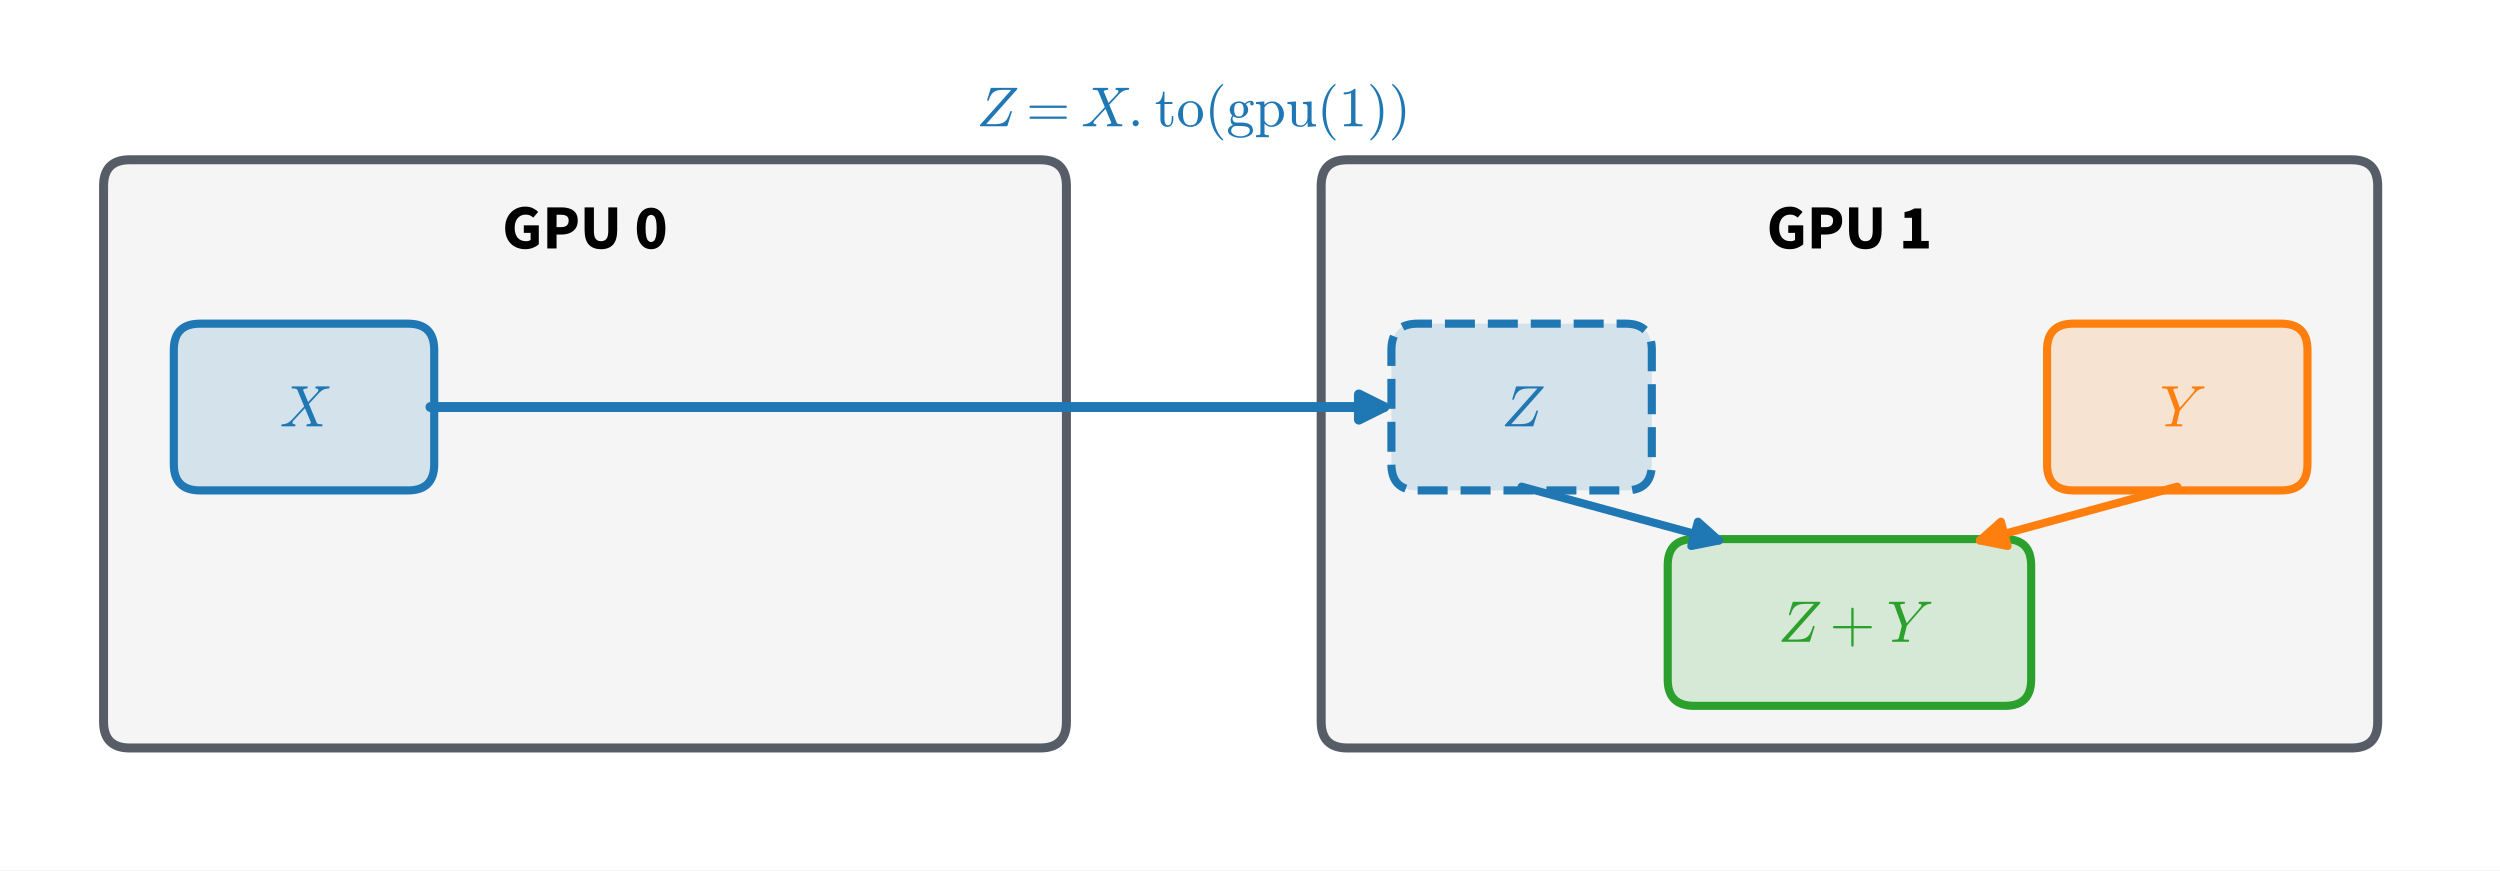
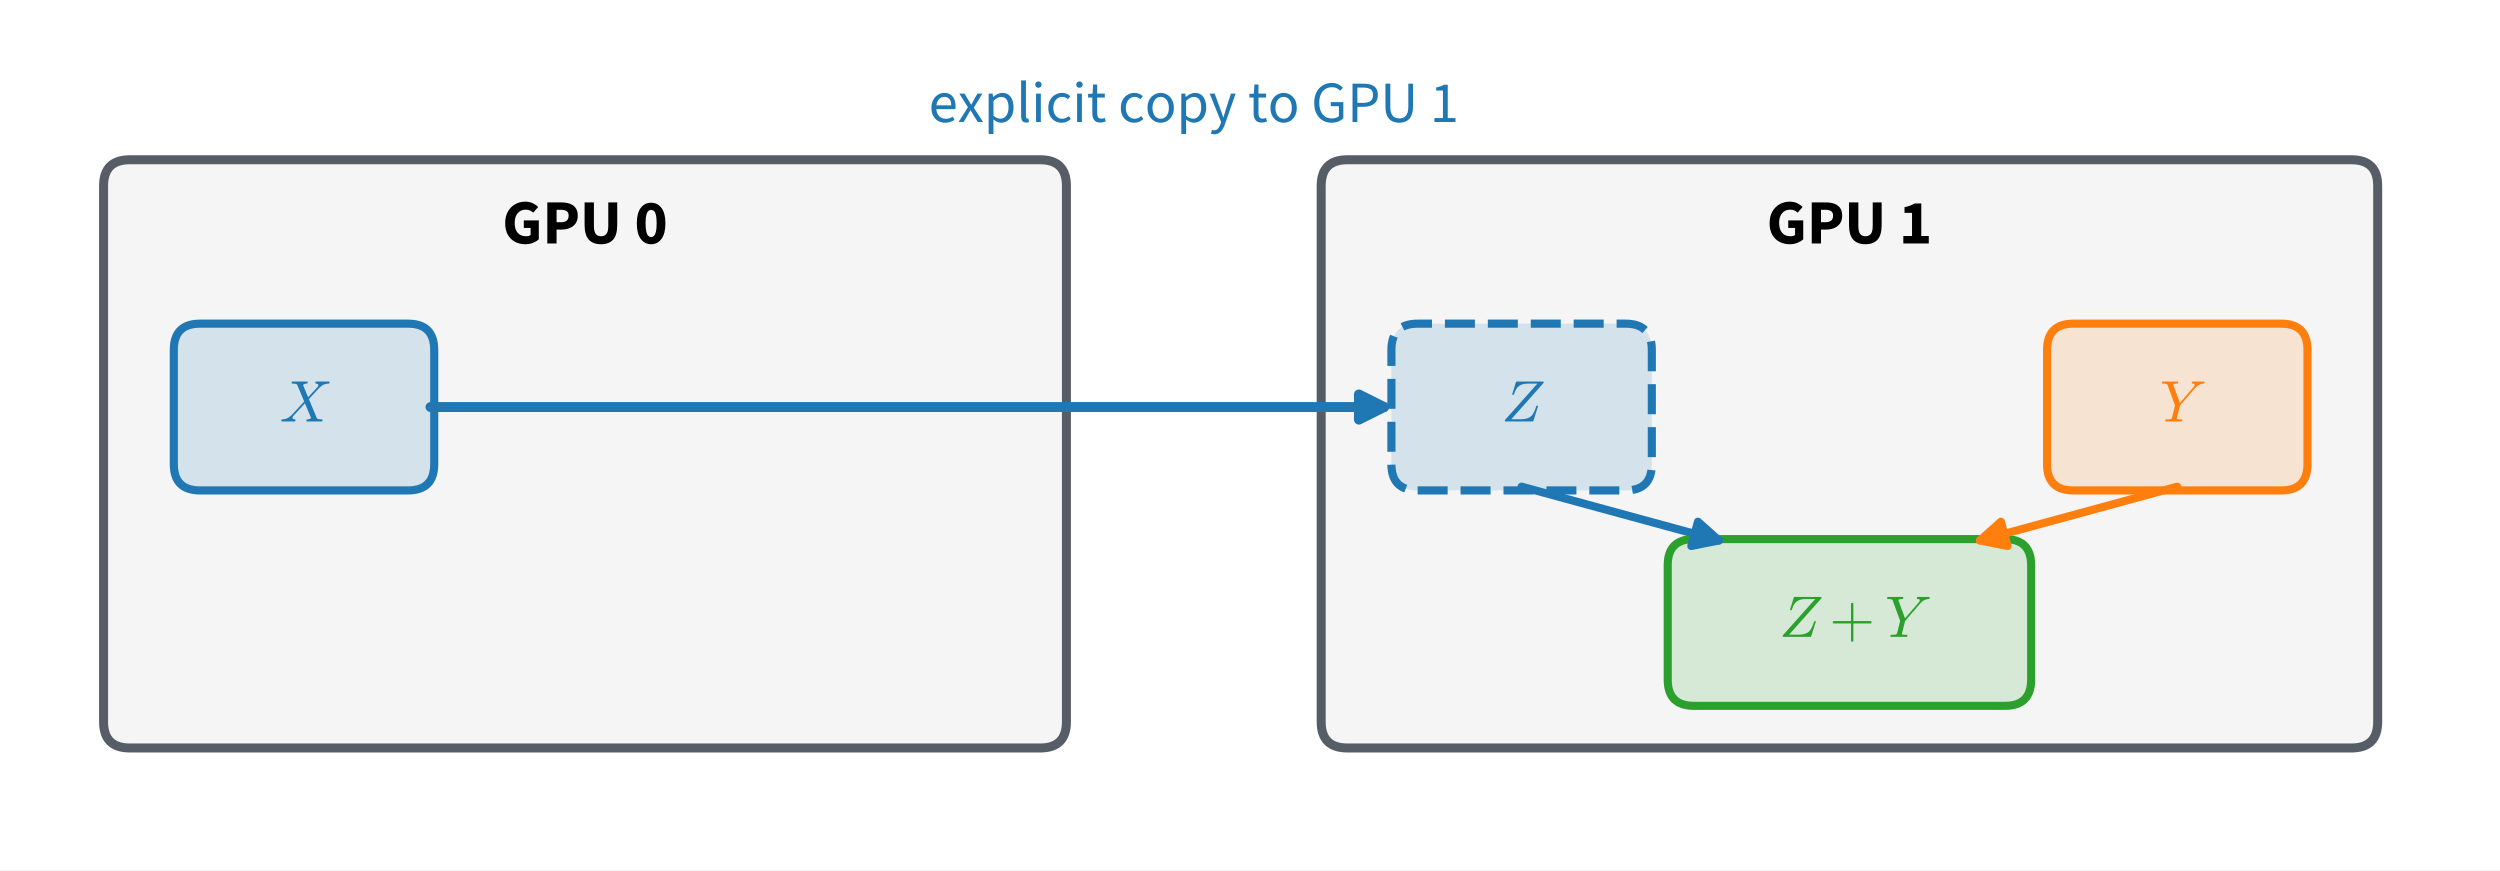
<svg xmlns="http://www.w3.org/2000/svg" xmlns:xlink="http://www.w3.org/1999/xlink" width="555.66pt" height="193.432pt" viewBox="0 0 555.66 193.432" version="1.1">
  <defs>
    <style type="text/css">*{stroke-linejoin: round; stroke-linecap: butt}</style>
  </defs>
  <g id="figure_1">
    <g id="patch_1">
      <path d="M 0 193.432  L 555.66 193.432  L 555.66 -0  L 0 -0  z " style="fill: #ffffff" />
    </g>
    <g id="axes_1">
      <g id="patch_2">
        <path d="M 28.85 166.247  L 231.198 166.247  Q 237.027 166.247 237.027 160.418  L 237.027 41.341  Q 237.027 35.512 231.198 35.512  L 28.85 35.512  Q 23.021 35.512 23.021 41.341  L 23.021 160.418  Q 23.021 166.247 28.85 166.247  z " clip-path="url(#p33f065a1ad)" style="fill: #565d66; opacity: 0.06; stroke: #565d66; stroke-width: 2; stroke-linejoin: miter" />
      </g>
      <g id="patch_3">
        <path d="M 28.85 166.247  L 231.198 166.247  Q 237.027 166.247 237.027 160.418  L 237.027 41.341  Q 237.027 35.512 231.198 35.512  L 28.85 35.512  Q 23.021 35.512 23.021 41.341  L 23.021 160.418  Q 23.021 166.247 28.85 166.247  L 28.85 166.247  z " clip-path="url(#p33f065a1ad)" style="fill: none; stroke: #565d66; stroke-width: 2; stroke-linejoin: miter" />
      </g>
      <g id="patch_4">
        <path d="M 299.48 166.247  L 522.646 166.247  Q 528.475 166.247 528.475 160.418  L 528.475 41.341  Q 528.475 35.512 522.646 35.512  L 299.48 35.512  Q 293.651 35.512 293.651 41.341  L 293.651 160.418  Q 293.651 166.247 299.48 166.247  z " clip-path="url(#p33f065a1ad)" style="fill: #565d66; opacity: 0.06; stroke: #565d66; stroke-width: 2; stroke-linejoin: miter" />
      </g>
      <g id="patch_5">
        <path d="M 299.48 166.247  L 522.646 166.247  Q 528.475 166.247 528.475 160.418  L 528.475 41.341  Q 528.475 35.512 522.646 35.512  L 299.48 35.512  Q 293.651 35.512 293.651 41.341  L 293.651 160.418  Q 293.651 166.247 299.48 166.247  L 299.48 166.247  z " clip-path="url(#p33f065a1ad)" style="fill: none; stroke: #565d66; stroke-width: 2; stroke-linejoin: miter" />
      </g>
      <g id="patch_6">
        <path d="M 44.464 108.999  L 90.679 108.999  Q 96.508 108.999 96.508 103.17  L 96.508 77.772  Q 96.508 71.943 90.679 71.943  L 44.464 71.943  Q 38.635 71.943 38.635 77.772  L 38.635 103.17  Q 38.635 108.999 44.464 108.999  z " clip-path="url(#p33f065a1ad)" style="fill: #1f77b4; opacity: 0.16; stroke: #1f77b4; stroke-width: 1.8; stroke-linejoin: miter" />
      </g>
      <g id="patch_7">
        <path d="M 44.464 108.999  L 90.679 108.999  Q 96.508 108.999 96.508 103.17  L 96.508 77.772  Q 96.508 71.943 90.679 71.943  L 44.464 71.943  Q 38.635 71.943 38.635 77.772  L 38.635 103.17  Q 38.635 108.999 44.464 108.999  L 44.464 108.999  z " clip-path="url(#p33f065a1ad)" style="fill: none; stroke: #1f77b4; stroke-width: 1.8; stroke-linejoin: miter" />
      </g>
      <g id="patch_8">
        <path d="M 315.094 108.999  L 361.309 108.999  Q 367.138 108.999 367.138 103.17  L 367.138 77.772  Q 367.138 71.943 361.309 71.943  L 315.094 71.943  Q 309.265 71.943 309.265 77.772  L 309.265 103.17  Q 309.265 108.999 315.094 108.999  z " clip-path="url(#p33f065a1ad)" style="fill: #1f77b4; opacity: 0.16; stroke-dasharray: 6.66,2.88; stroke-dashoffset: 0; stroke: #1f77b4; stroke-width: 1.8; stroke-linejoin: miter" />
      </g>
      <g id="patch_9">
        <path d="M 315.094 108.999  L 361.309 108.999  Q 367.138 108.999 367.138 103.17  L 367.138 77.772  Q 367.138 71.943 361.309 71.943  L 315.094 71.943  Q 309.265 71.943 309.265 77.772  L 309.265 103.17  Q 309.265 108.999 315.094 108.999  L 315.094 108.999  z " clip-path="url(#p33f065a1ad)" style="fill: none; stroke-dasharray: 6.66,2.88; stroke-dashoffset: 0; stroke: #1f77b4; stroke-width: 1.8; stroke-linejoin: miter" />
      </g>
      <g id="patch_10">
        <path d="M 460.818 108.999  L 507.033 108.999  Q 512.862 108.999 512.862 103.17  L 512.862 77.772  Q 512.862 71.943 507.033 71.943  L 460.818 71.943  Q 454.989 71.943 454.989 77.772  L 454.989 103.17  Q 454.989 108.999 460.818 108.999  z " clip-path="url(#p33f065a1ad)" style="fill: #ff7f0e; opacity: 0.16; stroke: #ff7f0e; stroke-width: 1.8; stroke-linejoin: miter" />
      </g>
      <g id="patch_11">
        <path d="M 460.818 108.999  L 507.033 108.999  Q 512.862 108.999 512.862 103.17  L 512.862 77.772  Q 512.862 71.943 507.033 71.943  L 460.818 71.943  Q 454.989 71.943 454.989 77.772  L 454.989 103.17  Q 454.989 108.999 460.818 108.999  L 460.818 108.999  z " clip-path="url(#p33f065a1ad)" style="fill: none; stroke: #ff7f0e; stroke-width: 1.8; stroke-linejoin: miter" />
      </g>
      <g id="patch_12">
        <path d="M 376.506 156.879  L 445.621 156.879  Q 451.45 156.879 451.45 151.05  L 451.45 125.653  Q 451.45 119.824 445.621 119.824  L 376.506 119.824  Q 370.677 119.824 370.677 125.653  L 370.677 151.05  Q 370.677 156.879 376.506 156.879  z " clip-path="url(#p33f065a1ad)" style="fill: #2ca02c; opacity: 0.16; stroke: #2ca02c; stroke-width: 1.8; stroke-linejoin: miter" />
      </g>
      <g id="patch_13">
        <path d="M 376.506 156.879  L 445.621 156.879  Q 451.45 156.879 451.45 151.05  L 451.45 125.653  Q 451.45 119.824 445.621 119.824  L 376.506 119.824  Q 370.677 119.824 370.677 125.653  L 370.677 151.05  Q 370.677 156.879 376.506 156.879  L 376.506 156.879  z " clip-path="url(#p33f065a1ad)" style="fill: none; stroke: #2ca02c; stroke-width: 1.8; stroke-linejoin: miter" />
      </g>
      <g id="text_1">
-         <g transform="translate(111.6363 55.2188) scale(0.14 -0.14)">
+         <g transform="translate(111.6363 54.11892) scale(0.14 -0.14)">
          <defs>
-             <path id="SourceSans3-Bold-8" d="M 2336 -77  Q 1766 -77 1302 166  Q 838 410 566 886  Q 294 1363 294 2061  Q 294 2752 572 3241  Q 851 3731 1312 3990  Q 1773 4250 2330 4250  Q 2784 4250 3110 4090  Q 3437 3930 3642 3706  L 3149 3136  Q 2989 3277 2809 3357  Q 2630 3437 2362 3437  Q 1875 3437 1568 3078  Q 1261 2720 1261 2093  Q 1261 1453 1555 1094  Q 1850 736 2432 736  Q 2560 736 2681 768  Q 2803 800 2880 864  L 2880 1581  L 2189 1581  L 2189 2349  L 3712 2349  L 3712 429  Q 3494 218 3132 70  Q 2771 -77 2336 -77  z " transform="scale(0.015625)" />
-             <path id="SourceSans3-Bold-11" d="M 493 0  L 493 4173  L 1926 4173  Q 2387 4173 2761 4048  Q 3136 3923 3360 3628  Q 3584 3334 3584 2829  Q 3584 2342 3360 2028  Q 3136 1715 2765 1564  Q 2394 1414 1952 1414  L 1434 1414  L 1434 0  L 493 0  z M 1434 2163  L 1894 2163  Q 2662 2163 2662 2829  Q 2662 3155 2457 3289  Q 2253 3424 1869 3424  L 1434 3424  L 1434 2163  z " transform="scale(0.015625)" />
-             <path id="SourceSans3-Bold-16" d="M 2138 -77  Q 1325 -77 896 390  Q 467 858 467 1882  L 467 4173  L 1414 4173  L 1414 1786  Q 1414 1203 1600 969  Q 1786 736 2138 736  Q 2490 736 2682 969  Q 2874 1203 2874 1786  L 2874 4173  L 3782 4173  L 3782 1882  Q 3782 858 3363 390  Q 2944 -77 2138 -77  z " transform="scale(0.015625)" />
-             <path id="SourceSans3-Bold-1" transform="scale(0.015625)" />
-             <path id="SourceSans3-Bold-535" d="M 1690 -77  Q 1037 -77 637 467  Q 237 1011 237 2048  Q 237 3085 637 3613  Q 1037 4141 1690 4141  Q 2342 4141 2742 3613  Q 3142 3085 3142 2048  Q 3142 1011 2742 467  Q 2342 -77 1690 -77  z M 1690 653  Q 1850 653 1978 771  Q 2106 890 2179 1190  Q 2253 1491 2253 2048  Q 2253 2605 2179 2899  Q 2106 3194 1978 3302  Q 1850 3411 1690 3411  Q 1536 3411 1408 3302  Q 1280 3194 1203 2899  Q 1126 2605 1126 2048  Q 1126 1491 1203 1190  Q 1280 890 1408 771  Q 1536 653 1690 653  z " transform="scale(0.015625)" />
+             <path id="SourceSans3-Bold-47" d="M 2336 -77  Q 1766 -77 1302 166  Q 838 410 566 886  Q 294 1363 294 2061  Q 294 2752 572 3241  Q 851 3731 1312 3990  Q 1773 4250 2330 4250  Q 2784 4250 3110 4090  Q 3437 3930 3642 3706  L 3149 3136  Q 2989 3277 2809 3357  Q 2630 3437 2362 3437  Q 1875 3437 1568 3078  Q 1261 2720 1261 2093  Q 1261 1453 1555 1094  Q 1850 736 2432 736  Q 2560 736 2681 768  Q 2803 800 2880 864  L 2880 1581  L 2189 1581  L 2189 2349  L 3712 2349  L 3712 429  Q 3494 218 3132 70  Q 2771 -77 2336 -77  z " transform="scale(0.015625)" />
+             <path id="SourceSans3-Bold-50" d="M 493 0  L 493 4173  L 1926 4173  Q 2387 4173 2761 4048  Q 3136 3923 3360 3628  Q 3584 3334 3584 2829  Q 3584 2342 3360 2028  Q 3136 1715 2765 1564  Q 2394 1414 1952 1414  L 1434 1414  L 1434 0  L 493 0  z M 1434 2163  L 1894 2163  Q 2662 2163 2662 2829  Q 2662 3155 2457 3289  Q 2253 3424 1869 3424  L 1434 3424  L 1434 2163  z " transform="scale(0.015625)" />
+             <path id="SourceSans3-Bold-55" d="M 2138 -77  Q 1325 -77 896 390  Q 467 858 467 1882  L 467 4173  L 1414 4173  L 1414 1786  Q 1414 1203 1600 969  Q 1786 736 2138 736  Q 2490 736 2682 969  Q 2874 1203 2874 1786  L 2874 4173  L 3782 4173  L 3782 1882  Q 3782 858 3363 390  Q 2944 -77 2138 -77  z " transform="scale(0.015625)" />
+             <path id="SourceSans3-Bold-20" transform="scale(0.015625)" />
+             <path id="SourceSans3-Bold-30" d="M 1690 -77  Q 1037 -77 637 467  Q 237 1011 237 2048  Q 237 3085 637 3613  Q 1037 4141 1690 4141  Q 2342 4141 2742 3613  Q 3142 3085 3142 2048  Q 3142 1011 2742 467  Q 2342 -77 1690 -77  z M 1690 653  Q 1850 653 1978 771  Q 2106 890 2179 1190  Q 2253 1491 2253 2048  Q 2253 2605 2179 2899  Q 2106 3194 1978 3302  Q 1850 3411 1690 3411  Q 1536 3411 1408 3302  Q 1280 3194 1203 2899  Q 1126 2605 1126 2048  Q 1126 1491 1203 1190  Q 1280 890 1408 771  Q 1536 653 1690 653  z " transform="scale(0.015625)" />
          </defs>
-           <use xlink:href="#SourceSans3-Bold-8" />
-           <use xlink:href="#SourceSans3-Bold-11" transform="translate(63.79688 0)" />
-           <use xlink:href="#SourceSans3-Bold-16" transform="translate(123.3906 0)" />
-           <use xlink:href="#SourceSans3-Bold-1" transform="translate(189.8906 0)" />
-           <use xlink:href="#SourceSans3-Bold-535" transform="translate(209.8906 0)" />
+           <use xlink:href="#SourceSans3-Bold-47" />
+           <use xlink:href="#SourceSans3-Bold-50" transform="translate(63.79999 0)" />
+           <use xlink:href="#SourceSans3-Bold-55" transform="translate(123.4 0)" />
+           <use xlink:href="#SourceSans3-Bold-20" transform="translate(189.9 0)" />
+           <use xlink:href="#SourceSans3-Bold-30" transform="translate(209.8999 0)" />
        </g>
      </g>
      <g id="text_2">
-         <g transform="translate(392.6751 55.2188) scale(0.14 -0.14)">
+         <g transform="translate(392.6751 54.11892) scale(0.14 -0.14)">
          <defs>
-             <path id="SourceSans3-Bold-536" d="M 448 0  L 448 762  L 1331 762  L 1331 3110  L 570 3110  L 570 3693  Q 902 3757 1132 3846  Q 1363 3936 1581 4064  L 2272 4064  L 2272 762  L 3034 762  L 3034 0  L 448 0  z " transform="scale(0.015625)" />
+             <path id="SourceSans3-Bold-31" d="M 448 0  L 448 762  L 1331 762  L 1331 3110  L 570 3110  L 570 3693  Q 902 3757 1132 3846  Q 1363 3936 1581 4064  L 2272 4064  L 2272 762  L 3034 762  L 3034 0  L 448 0  z " transform="scale(0.015625)" />
          </defs>
-           <use xlink:href="#SourceSans3-Bold-8" />
-           <use xlink:href="#SourceSans3-Bold-11" transform="translate(63.79688 0)" />
-           <use xlink:href="#SourceSans3-Bold-16" transform="translate(123.3906 0)" />
-           <use xlink:href="#SourceSans3-Bold-1" transform="translate(189.8906 0)" />
-           <use xlink:href="#SourceSans3-Bold-536" transform="translate(209.8906 0)" />
+           <use xlink:href="#SourceSans3-Bold-47" />
+           <use xlink:href="#SourceSans3-Bold-50" transform="translate(63.79999 0)" />
+           <use xlink:href="#SourceSans3-Bold-55" transform="translate(123.4 0)" />
+           <use xlink:href="#SourceSans3-Bold-20" transform="translate(189.9 0)" />
+           <use xlink:href="#SourceSans3-Bold-31" transform="translate(209.8999 0)" />
        </g>
      </g>
      <g id="text_3">
-         <g style="fill: #1f77b4" transform="translate(62.17631 94.85177) scale(0.13 -0.13)">
+         <g style="fill: #1f77b4" transform="translate(62.17631 93.76647) scale(0.13 -0.13)">
          <defs>
-             <path id="Cmmi10-85" d="M 231 0  Q 166 0 166 84  Q 169 100 180 140  Q 191 181 208 203  Q 225 225 256 225  Q 838 225 1253 659  Q 1259 666 1267 669  Q 1275 672 1275 672  L 2675 2181  L 1913 4019  Q 1847 4103 1700 4125  Q 1553 4147 1356 4147  Q 1294 4147 1294 4231  Q 1316 4313 1328 4342  Q 1341 4372 1403 4372  L 3003 4372  Q 3066 4372 3066 4288  Q 3063 4272 3052 4231  Q 3041 4191 3023 4169  Q 3006 4147 2975 4147  Q 2856 4147 2729 4108  Q 2603 4069 2553 3981  L 3103 2656  L 4153 3781  Q 4163 3803 4197 3858  Q 4231 3913 4231 3963  Q 4231 4056 4150 4101  Q 4069 4147 3956 4147  Q 3891 4147 3891 4231  Q 3913 4313 3925 4342  Q 3938 4372 4000 4372  L 5388 4372  Q 5422 4372 5437 4347  Q 5453 4322 5453 4288  Q 5450 4272 5440 4234  Q 5431 4197 5415 4172  Q 5400 4147 5369 4147  Q 5072 4147 4823 4039  Q 4575 3931 4366 3713  Q 4363 3709 4358 3707  Q 4353 3706 4347 3700  L 3188 2450  L 4063 353  Q 4166 225 4622 225  Q 4684 225 4684 141  Q 4663 56 4648 28  Q 4634 0 4575 0  L 2975 0  Q 2913 0 2913 84  Q 2916 100 2925 139  Q 2934 178 2951 201  Q 2969 225 2994 225  Q 3119 225 3247 264  Q 3375 303 3425 391  L 2759 1984  L 1466 588  Q 1456 566 1422 512  Q 1388 459 1388 409  Q 1388 316 1475 270  Q 1563 225 1663 225  Q 1728 225 1728 141  Q 1706 50 1693 25  Q 1681 0 1619 0  L 231 0  z " transform="scale(0.015625)" />
+             <path id="Cmmi10-58" d="M 231 0  Q 166 0 166 84  Q 169 100 180 140  Q 191 181 208 203  Q 225 225 256 225  Q 838 225 1253 659  Q 1259 666 1267 669  Q 1275 672 1275 672  L 2675 2181  L 1913 4019  Q 1847 4103 1700 4125  Q 1553 4147 1356 4147  Q 1294 4147 1294 4231  Q 1316 4313 1328 4342  Q 1341 4372 1403 4372  L 3003 4372  Q 3066 4372 3066 4288  Q 3063 4272 3052 4231  Q 3041 4191 3023 4169  Q 3006 4147 2975 4147  Q 2856 4147 2729 4108  Q 2603 4069 2553 3981  L 3103 2656  L 4153 3781  Q 4163 3803 4197 3858  Q 4231 3913 4231 3963  Q 4231 4056 4150 4101  Q 4069 4147 3956 4147  Q 3891 4147 3891 4231  Q 3913 4313 3925 4342  Q 3938 4372 4000 4372  L 5388 4372  Q 5422 4372 5437 4347  Q 5453 4322 5453 4288  Q 5450 4272 5440 4234  Q 5431 4197 5415 4172  Q 5400 4147 5369 4147  Q 5072 4147 4823 4039  Q 4575 3931 4366 3713  Q 4363 3709 4358 3707  Q 4353 3706 4347 3700  L 3188 2450  L 4063 353  Q 4166 225 4622 225  Q 4684 225 4684 141  Q 4663 56 4648 28  Q 4634 0 4575 0  L 2975 0  Q 2913 0 2913 84  Q 2916 100 2925 139  Q 2934 178 2951 201  Q 2969 225 2994 225  Q 3119 225 3247 264  Q 3375 303 3425 391  L 2759 1984  L 1466 588  Q 1456 566 1422 512  Q 1388 459 1388 409  Q 1388 316 1475 270  Q 1563 225 1663 225  Q 1728 225 1728 141  Q 1706 50 1693 25  Q 1681 0 1619 0  L 231 0  z " transform="scale(0.015625)" />
          </defs>
-           <use xlink:href="#Cmmi10-85" transform="translate(0 0.6875)" />
+           <use xlink:href="#Cmmi10-58" transform="translate(0 0.6875)" />
        </g>
      </g>
      <g id="text_4">
-         <g style="fill: #1f77b4" transform="translate(333.7163 94.85177) scale(0.13 -0.13)">
+         <g style="fill: #1f77b4" transform="translate(333.7163 93.76647) scale(0.13 -0.13)">
          <defs>
-             <path id="Cmmi10-2e" d="M 372 50  Q 372 144 416 197  L 3938 4147  L 2994 4147  Q 2525 4147 2217 4036  Q 1909 3925 1707 3667  Q 1506 3409 1369 2963  Q 1356 2906 1306 2906  L 1247 2906  Q 1184 2906 1184 2988  L 1588 4313  Q 1600 4372 1650 4372  L 4569 4372  Q 4622 4372 4622 4319  Q 4622 4225 4581 4184  L 1075 244  L 2047 244  Q 2613 244 2936 383  Q 3259 522 3448 822  Q 3638 1122 3816 1678  Q 3822 1700 3839 1717  Q 3856 1734 3878 1734  L 3938 1734  Q 4000 1734 4000 1650  L 3494 56  Q 3466 0 3431 0  L 428 0  Q 372 0 372 50  z " transform="scale(0.015625)" />
+             <path id="Cmmi10-5a" d="M 372 50  Q 372 144 416 197  L 3938 4147  L 2994 4147  Q 2525 4147 2217 4036  Q 1909 3925 1707 3667  Q 1506 3409 1369 2963  Q 1356 2906 1306 2906  L 1247 2906  Q 1184 2906 1184 2988  L 1588 4313  Q 1600 4372 1650 4372  L 4569 4372  Q 4622 4372 4622 4319  Q 4622 4225 4581 4184  L 1075 244  L 2047 244  Q 2613 244 2936 383  Q 3259 522 3448 822  Q 3638 1122 3816 1678  Q 3822 1700 3839 1717  Q 3856 1734 3878 1734  L 3938 1734  Q 4000 1734 4000 1650  L 3494 56  Q 3466 0 3431 0  L 428 0  Q 372 0 372 50  z " transform="scale(0.015625)" />
          </defs>
-           <use xlink:href="#Cmmi10-2e" transform="translate(0 0.6875)" />
+           <use xlink:href="#Cmmi10-5a" transform="translate(0 0.6875)" />
        </g>
      </g>
      <g id="text_5">
-         <g style="fill: #ff7f0e" transform="translate(480.0902 94.85177) scale(0.13 -0.13)">
+         <g style="fill: #ff7f0e" transform="translate(480.0902 93.76647) scale(0.13 -0.13)">
          <defs>
-             <path id="Cmmi10-56" d="M 569 84  Q 572 100 581 137  Q 591 175 606 200  Q 622 225 653 225  Q 1044 225 1197 269  Q 1228 278 1254 312  Q 1281 347 1297 384  Q 1313 422 1325 459  L 1644 1747  L 819 4019  Q 763 4103 616 4125  Q 469 4147 275 4147  Q 213 4147 213 4231  Q 231 4309 247 4340  Q 263 4372 319 4372  L 1931 4372  Q 1991 4372 1991 4288  Q 1966 4147 1906 4147  Q 1453 4147 1453 4006  L 2175 2034  L 3688 3781  Q 3700 3813 3731 3858  Q 3763 3903 3778 3934  Q 3794 3966 3794 4006  Q 3794 4147 3531 4147  Q 3469 4147 3469 4231  Q 3481 4281 3489 4309  Q 3497 4338 3517 4355  Q 3538 4372 3578 4372  L 4819 4372  Q 4847 4372 4865 4344  Q 4884 4316 4884 4288  Q 4872 4241 4865 4220  Q 4859 4200 4843 4173  Q 4828 4147 4794 4147  Q 4538 4147 4309 4036  Q 4081 3925 3909 3725  Q 3903 3719 3895 3714  Q 3888 3709 3878 3700  L 2188 1747  L 1856 422  Q 1856 406 1850 375  Q 1844 344 1844 325  Q 1844 300 1851 283  Q 1859 266 1873 261  Q 1888 256 1919 250  Q 2041 225 2381 225  Q 2444 225 2444 141  Q 2422 50 2409 25  Q 2397 0 2338 0  L 634 0  Q 569 0 569 84  z " transform="scale(0.015625)" />
+             <path id="Cmmi10-59" d="M 569 84  Q 572 100 581 137  Q 591 175 606 200  Q 622 225 653 225  Q 1044 225 1197 269  Q 1228 278 1254 312  Q 1281 347 1297 384  Q 1313 422 1325 459  L 1644 1747  L 819 4019  Q 763 4103 616 4125  Q 469 4147 275 4147  Q 213 4147 213 4231  Q 231 4309 247 4340  Q 263 4372 319 4372  L 1931 4372  Q 1991 4372 1991 4288  Q 1966 4147 1906 4147  Q 1453 4147 1453 4006  L 2175 2034  L 3688 3781  Q 3700 3813 3731 3858  Q 3763 3903 3778 3934  Q 3794 3966 3794 4006  Q 3794 4147 3531 4147  Q 3469 4147 3469 4231  Q 3481 4281 3489 4309  Q 3497 4338 3517 4355  Q 3538 4372 3578 4372  L 4819 4372  Q 4847 4372 4865 4344  Q 4884 4316 4884 4288  Q 4872 4241 4865 4220  Q 4859 4200 4843 4173  Q 4828 4147 4794 4147  Q 4538 4147 4309 4036  Q 4081 3925 3909 3725  Q 3903 3719 3895 3714  Q 3888 3709 3878 3700  L 2188 1747  L 1856 422  Q 1856 406 1850 375  Q 1844 344 1844 325  Q 1844 300 1851 283  Q 1859 266 1873 261  Q 1888 256 1919 250  Q 2041 225 2381 225  Q 2444 225 2444 141  Q 2422 50 2409 25  Q 2397 0 2338 0  L 634 0  Q 569 0 569 84  z " transform="scale(0.015625)" />
          </defs>
-           <use xlink:href="#Cmmi10-56" transform="translate(0 0.6875)" />
+           <use xlink:href="#Cmmi10-59" transform="translate(0 0.6875)" />
        </g>
      </g>
      <g id="text_6">
-         <g style="fill: #2ca02c" transform="translate(395.2032 142.7325) scale(0.13 -0.13)">
+         <g style="fill: #2ca02c" transform="translate(395.4632 141.6472) scale(0.13 -0.13)">
          <defs>
-             <path id="Cmr10-4c" d="M 481 1472  Q 428 1472 393 1512  Q 359 1553 359 1600  Q 359 1647 393 1687  Q 428 1728 481 1728  L 2363 1728  L 2363 3616  Q 2363 3666 2400 3698  Q 2438 3731 2491 3731  Q 2538 3731 2578 3698  Q 2619 3666 2619 3616  L 2619 1728  L 4500 1728  Q 4547 1728 4581 1687  Q 4616 1647 4616 1600  Q 4616 1553 4581 1512  Q 4547 1472 4500 1472  L 2619 1472  L 2619 -416  Q 2619 -466 2578 -498  Q 2538 -531 2491 -531  Q 2438 -531 2400 -498  Q 2363 -466 2363 -416  L 2363 1472  L 481 1472  z " transform="scale(0.015625)" />
+             <path id="Cmr10-2b" d="M 481 1472  Q 428 1472 393 1512  Q 359 1553 359 1600  Q 359 1647 393 1687  Q 428 1728 481 1728  L 2363 1728  L 2363 3616  Q 2363 3666 2400 3698  Q 2438 3731 2491 3731  Q 2538 3731 2578 3698  Q 2619 3666 2619 3616  L 2619 1728  L 4500 1728  Q 4547 1728 4581 1687  Q 4616 1647 4616 1600  Q 4616 1553 4581 1512  Q 4547 1472 4500 1472  L 2619 1472  L 2619 -416  Q 2619 -466 2578 -498  Q 2538 -531 2491 -531  Q 2438 -531 2400 -498  Q 2363 -466 2363 -416  L 2363 1472  L 481 1472  z " transform="scale(0.015625)" />
          </defs>
-           <use xlink:href="#Cmmi10-2e" transform="translate(0 0.6875)" />
-           <use xlink:href="#Cmr10-4c" transform="translate(88.21295 0.6875)" />
-           <use xlink:href="#Cmmi10-56" transform="translate(185.8986 0.6875)" />
+           <use xlink:href="#Cmmi10-5a" transform="translate(0 0.6875)" />
+           <use xlink:href="#Cmr10-2b" transform="translate(85.77148 0.6875)" />
+           <use xlink:href="#Cmmi10-59" transform="translate(181.0156 0.6875)" />
        </g>
      </g>
      <g id="patch_14">
        <path d="M 95.675 90.471  Q 202.886 90.471 307.638 90.471  " style="fill: none; stroke: #1f77b4; stroke-width: 2.2; stroke-linecap: round" />
        <path d="M 302.038 87.671  L 307.638 90.471  L 302.038 93.271  z " style="fill: #1f77b4; stroke: #1f77b4; stroke-width: 2.2; stroke-linecap: round" />
      </g>
      <g id="text_7">
-         <g style="fill: #1f77b4" transform="translate(217.0894 28.06665) scale(0.125 -0.125)">
+         <g style="fill: #1f77b4" transform="translate(206.4321 27.12345) scale(0.13 -0.13)">
          <defs>
-             <path id="Cmr10-29" d="M 481 850  Q 428 850 393 890  Q 359 931 359 978  Q 359 1031 393 1068  Q 428 1106 481 1106  L 4500 1106  Q 4547 1106 4581 1068  Q 4616 1031 4616 978  Q 4616 931 4581 890  Q 4547 850 4500 850  L 481 850  z M 481 2094  Q 428 2094 393 2131  Q 359 2169 359 2222  Q 359 2269 393 2309  Q 428 2350 481 2350  L 4500 2350  Q 4547 2350 4581 2309  Q 4616 2269 4616 2222  Q 4616 2169 4581 2131  Q 4547 2094 4500 2094  L 481 2094  z " transform="scale(0.015625)" />
-             <path id="Cmmi10-33" d="M 538 353  Q 538 497 644 600  Q 750 703 891 703  Q 978 703 1062 656  Q 1147 609 1194 525  Q 1241 441 1241 353  Q 1241 213 1137 106  Q 1034 0 891 0  Q 750 0 644 106  Q 538 213 538 353  z " transform="scale(0.015625)" />
-             <path id="Cmr10-1c" d="M 653 769  L 653 2534  L 122 2534  L 122 2700  Q 541 2700 737 3090  Q 934 3481 934 3938  L 1119 3938  L 1119 2759  L 2022 2759  L 2022 2534  L 1119 2534  L 1119 781  Q 1119 516 1208 316  Q 1297 116 1528 116  Q 1747 116 1844 327  Q 1941 538 1941 781  L 1941 1159  L 2125 1159  L 2125 769  Q 2125 569 2051 373  Q 1978 178 1834 53  Q 1691 -72 1484 -72  Q 1100 -72 876 158  Q 653 388 653 769  z " transform="scale(0.015625)" />
-             <path id="Cmr10-42" d="M 1600 -72  Q 1216 -72 887 123  Q 559 319 368 647  Q 178 975 178 1363  Q 178 1656 283 1928  Q 388 2200 583 2414  Q 778 2628 1037 2748  Q 1297 2869 1600 2869  Q 1994 2869 2317 2661  Q 2641 2453 2828 2104  Q 3016 1756 3016 1363  Q 3016 978 2825 648  Q 2634 319 2307 123  Q 1981 -72 1600 -72  z M 1600 116  Q 2113 116 2284 487  Q 2456 859 2456 1434  Q 2456 1756 2422 1967  Q 2388 2178 2272 2350  Q 2200 2456 2089 2536  Q 1978 2616 1854 2658  Q 1731 2700 1600 2700  Q 1400 2700 1220 2609  Q 1041 2519 922 2350  Q 803 2169 770 1951  Q 738 1734 738 1434  Q 738 1075 800 789  Q 863 503 1052 309  Q 1241 116 1600 116  z " transform="scale(0.015625)" />
-             <path id="Cmr10-77" d="M 1984 -1588  Q 1628 -1306 1370 -942  Q 1113 -578 948 -165  Q 784 247 703 697  Q 622 1147 622 1600  Q 622 2059 703 2509  Q 784 2959 951 3375  Q 1119 3791 1378 4153  Q 1638 4516 1984 4788  Q 1984 4800 2016 4800  L 2075 4800  Q 2094 4800 2109 4783  Q 2125 4766 2125 4744  Q 2125 4716 2113 4703  Q 1800 4397 1592 4047  Q 1384 3697 1257 3301  Q 1131 2906 1075 2482  Q 1019 2059 1019 1600  Q 1019 -434 2106 -1491  Q 2125 -1509 2125 -1544  Q 2125 -1559 2108 -1579  Q 2091 -1600 2075 -1600  L 2016 -1600  Q 1984 -1600 1984 -1588  z " transform="scale(0.015625)" />
-             <path id="Cmr10-1b" d="M 178 -500  Q 178 -272 343 -101  Q 509 69 738 141  Q 609 238 542 384  Q 475 531 475 697  Q 475 997 666 1228  Q 372 1516 372 1888  Q 372 2088 458 2263  Q 544 2438 697 2566  Q 850 2694 1037 2761  Q 1225 2828 1422 2828  Q 1803 2828 2106 2606  Q 2238 2747 2417 2823  Q 2597 2900 2791 2900  Q 2928 2900 3015 2801  Q 3103 2703 3103 2566  Q 3103 2488 3043 2428  Q 2984 2369 2906 2369  Q 2825 2369 2765 2428  Q 2706 2488 2706 2566  Q 2706 2684 2784 2731  Q 2453 2731 2216 2503  Q 2331 2388 2401 2220  Q 2472 2053 2472 1888  Q 2472 1616 2322 1398  Q 2172 1181 1926 1061  Q 1681 941 1422 941  Q 1072 941 781 1131  Q 691 1006 691 850  Q 691 681 802 554  Q 913 428 1081 428  L 1606 428  Q 1988 428 2294 359  Q 2600 291 2808 84  Q 3016 -122 3016 -500  Q 3016 -781 2778 -967  Q 2541 -1153 2211 -1236  Q 1881 -1319 1600 -1319  Q 1316 -1319 984 -1236  Q 653 -1153 415 -967  Q 178 -781 178 -500  z M 538 -500  Q 538 -716 713 -861  Q 888 -1006 1134 -1076  Q 1381 -1147 1600 -1147  Q 1816 -1147 2062 -1076  Q 2309 -1006 2482 -861  Q 2656 -716 2656 -500  Q 2656 -166 2350 -67  Q 2044 31 1606 31  L 1081 31  Q 934 31 811 -39  Q 688 -109 613 -236  Q 538 -363 538 -500  z M 1422 1113  Q 1966 1113 1966 1888  Q 1966 2222 1850 2439  Q 1734 2656 1422 2656  Q 1109 2656 993 2439  Q 878 2222 878 1888  Q 878 1675 922 1503  Q 966 1331 1084 1222  Q 1203 1113 1422 1113  z " transform="scale(0.015625)" />
-             <path id="Cmr10-7d" d="M 166 -1241  L 166 -1019  Q 384 -1019 525 -981  Q 666 -944 666 -813  L 666 2272  Q 666 2447 541 2490  Q 416 2534 166 2534  L 166 2759  L 1113 2828  L 1113 2431  Q 1288 2625 1520 2726  Q 1753 2828 2016 2828  Q 2394 2828 2697 2623  Q 3000 2419 3170 2086  Q 3341 1753 3341 1381  Q 3341 994 3152 659  Q 2963 325 2636 126  Q 2309 -72 1919 -72  Q 1453 -72 1131 306  L 1131 -813  Q 1131 -944 1273 -981  Q 1416 -1019 1631 -1019  L 1631 -1241  L 166 -1241  z M 1131 622  Q 1244 394 1444 245  Q 1644 97 1881 97  Q 2103 97 2273 215  Q 2444 334 2559 534  Q 2675 734 2729 954  Q 2784 1175 2784 1381  Q 2784 1638 2692 1936  Q 2600 2234 2411 2439  Q 2222 2644 1953 2644  Q 1694 2644 1476 2511  Q 1259 2378 1131 2150  L 1131 622  z " transform="scale(0.015625)" />
-             <path id="Cmr10-5a" d="M 691 763  L 691 2175  Q 691 2347 639 2423  Q 588 2500 491 2517  Q 394 2534 191 2534  L 191 2759  L 1159 2828  L 1159 763  Q 1159 513 1195 373  Q 1231 234 1348 165  Q 1466 97 1722 97  Q 2066 97 2269 384  Q 2472 672 2472 1038  L 2472 2175  Q 2472 2347 2419 2423  Q 2366 2500 2270 2517  Q 2175 2534 1972 2534  L 1972 2759  L 2938 2828  L 2938 581  Q 2938 413 2989 336  Q 3041 259 3137 242  Q 3234 225 3438 225  L 3438 0  L 2491 -72  L 2491 469  Q 2372 228 2159 78  Q 1947 -72 1691 -72  Q 1231 -72 961 123  Q 691 319 691 763  z " transform="scale(0.015625)" />
-             <path id="Cmr10-64" d="M 594 0  L 594 225  Q 1394 225 1394 428  L 1394 3788  Q 1063 3628 556 3628  L 556 3853  Q 1341 3853 1741 4263  L 1831 4263  Q 1853 4263 1873 4245  Q 1894 4228 1894 4206  L 1894 428  Q 1894 225 2694 225  L 2694 0  L 594 0  z " transform="scale(0.015625)" />
-             <path id="Cmr10-44" d="M 416 -1600  Q 359 -1600 359 -1544  Q 359 -1516 372 -1503  Q 1466 -434 1466 1600  Q 1466 3634 384 4691  Q 359 4706 359 4744  Q 359 4766 376 4783  Q 394 4800 416 4800  L 475 4800  Q 494 4800 506 4788  Q 966 4425 1272 3906  Q 1578 3388 1720 2800  Q 1863 2213 1863 1600  Q 1863 1147 1786 708  Q 1709 269 1542 -157  Q 1375 -584 1119 -945  Q 863 -1306 506 -1588  Q 494 -1600 475 -1600  L 416 -1600  z " transform="scale(0.015625)" />
+             <path id="SourceSans3-Regular-65" d="M 1702 2758  Q 1510 2758 1328 2665  Q 1146 2573 1014 2368  Q 883 2163 838 1830  L 2458 1830  Q 2458 2285 2259 2521  Q 2061 2758 1702 2758  z M 1786 -77  Q 1370 -77 1027 115  Q 685 307 486 675  Q 288 1043 288 1555  Q 288 2061 489 2425  Q 691 2790 1014 2988  Q 1338 3187 1696 3187  Q 2298 3187 2614 2790  Q 2931 2394 2931 1728  Q 2931 1645 2924 1568  Q 2918 1491 2906 1414  L 826 1414  Q 864 890 1161 621  Q 1459 352 1850 352  Q 2074 352 2269 416  Q 2464 480 2624 589  L 2816 243  Q 2611 102 2358 12  Q 2106 -77 1786 -77  z " transform="scale(0.015625)" />
+             <path id="SourceSans3-Regular-78" d="M 90 0  L 1107 1626  L 166 3110  L 736 3110  L 1152 2426  Q 1222 2304 1299 2169  Q 1376 2035 1459 1907  L 1485 1907  Q 1555 2035 1625 2169  Q 1696 2304 1766 2426  L 2144 3110  L 2694 3110  L 1754 1568  L 2765 0  L 2195 0  L 1741 723  Q 1658 864 1574 1005  Q 1491 1146 1402 1280  L 1376 1280  Q 1293 1146 1216 1008  Q 1139 870 1062 723  L 640 0  L 90 0  z " transform="scale(0.015625)" />
+             <path id="SourceSans3-Regular-70" d="M 525 -1312  L 525 3110  L 960 3110  L 1005 2752  L 1024 2752  Q 1235 2931 1488 3059  Q 1741 3187 2016 3187  Q 2618 3187 2931 2755  Q 3245 2323 3245 1600  Q 3245 1075 3056 697  Q 2867 320 2563 121  Q 2259 -77 1901 -77  Q 1683 -77 1468 19  Q 1254 115 1037 282  L 1050 -262  L 1050 -1312  L 525 -1312  z M 1811 365  Q 2195 365 2448 694  Q 2701 1024 2701 1600  Q 2701 2112 2512 2429  Q 2323 2746 1882 2746  Q 1683 2746 1481 2637  Q 1280 2528 1050 2323  L 1050 691  Q 1261 512 1459 438  Q 1658 365 1811 365  z " transform="scale(0.015625)" />
+             <path id="SourceSans3-Regular-6c" d="M 1082 -58  Q 787 -58 656 124  Q 525 307 525 640  L 525 4557  L 1050 4557  L 1050 602  Q 1050 480 1094 429  Q 1139 378 1203 378  Q 1229 378 1251 381  Q 1274 384 1312 390  L 1382 -6  Q 1267 -58 1082 -58  z " transform="scale(0.015625)" />
+             <path id="SourceSans3-Regular-69" d="M 525 0  L 525 3110  L 1050 3110  L 1050 0  L 525 0  z M 784 3750  Q 630 3750 531 3843  Q 432 3936 432 4096  Q 432 4250 531 4346  Q 630 4442 784 4442  Q 938 4442 1037 4346  Q 1136 4250 1136 4096  Q 1136 3936 1037 3843  Q 938 3750 784 3750  z " transform="scale(0.015625)" />
+             <path id="SourceSans3-Regular-63" d="M 1760 -77  Q 1344 -77 1011 115  Q 678 307 486 672  Q 294 1037 294 1549  Q 294 2074 502 2438  Q 710 2803 1052 2995  Q 1395 3187 1792 3187  Q 2099 3187 2320 3084  Q 2541 2982 2701 2822  L 2438 2502  Q 2317 2611 2166 2681  Q 2016 2752 1811 2752  Q 1536 2752 1315 2601  Q 1094 2451 966 2179  Q 838 1907 838 1549  Q 838 1018 1107 688  Q 1376 358 1805 358  Q 2016 358 2201 441  Q 2387 525 2528 653  L 2758 333  Q 2566 147 2313 35  Q 2061 -77 1760 -77  z " transform="scale(0.015625)" />
+             <path id="SourceSans3-Regular-74" d="M 1504 -58  Q 1005 -58 809 227  Q 614 512 614 979  L 614 2682  L 154 2682  L 154 3078  L 640 3110  L 704 4109  L 1146 4109  L 1146 3110  L 1984 3110  L 1984 2682  L 1146 2682  L 1146 966  Q 1146 685 1251 528  Q 1357 371 1626 371  Q 1709 371 1798 387  Q 1888 403 1978 448  L 2086 77  Q 1965 13 1814 -22  Q 1664 -58 1504 -58  z " transform="scale(0.015625)" />
+             <path id="SourceSans3-Regular-20" transform="scale(0.015625)" />
+             <path id="SourceSans3-Regular-6f" d="M 1734 -77  Q 1357 -77 1027 115  Q 698 307 496 672  Q 294 1037 294 1549  Q 294 2074 496 2438  Q 698 2803 1027 2995  Q 1357 3187 1734 3187  Q 2118 3187 2444 2995  Q 2771 2803 2972 2438  Q 3174 2074 3174 1549  Q 3174 1037 2972 672  Q 2771 307 2444 115  Q 2118 -77 1734 -77  z M 1734 358  Q 2138 358 2384 688  Q 2630 1018 2630 1549  Q 2630 2086 2384 2419  Q 2138 2752 1734 2752  Q 1338 2752 1088 2419  Q 838 2086 838 1549  Q 838 1018 1088 688  Q 1338 358 1734 358  z " transform="scale(0.015625)" />
+             <path id="SourceSans3-Regular-79" d="M 576 -1338  Q 474 -1338 381 -1318  Q 288 -1299 211 -1274  L 326 -864  Q 442 -902 550 -902  Q 813 -902 985 -713  Q 1158 -525 1254 -237  L 1325 -6  L 77 3110  L 621 3110  L 1254 1389  Q 1325 1190 1405 960  Q 1485 730 1555 512  L 1581 512  Q 1651 723 1715 953  Q 1779 1184 1843 1389  L 2400 3110  L 2912 3110  L 1741 -256  Q 1632 -563 1481 -806  Q 1331 -1050 1110 -1194  Q 890 -1338 576 -1338  z " transform="scale(0.015625)" />
+             <path id="SourceSans3-Regular-47" d="M 2227 -77  Q 1677 -77 1248 182  Q 819 442 576 928  Q 333 1414 333 2099  Q 333 2778 582 3264  Q 832 3750 1267 4012  Q 1702 4275 2259 4275  Q 2694 4275 2992 4115  Q 3290 3955 3469 3757  L 3174 3424  Q 3014 3590 2803 3699  Q 2592 3808 2272 3808  Q 1850 3808 1536 3600  Q 1222 3392 1052 3014  Q 883 2637 883 2112  Q 883 1318 1244 854  Q 1606 390 2278 390  Q 2502 390 2707 457  Q 2912 525 3034 640  L 3034 1734  L 2144 1734  L 2144 2176  L 3520 2176  L 3520 410  Q 3322 198 2986 60  Q 2650 -77 2227 -77  z " transform="scale(0.015625)" />
+             <path id="SourceSans3-Regular-50" d="M 576 0  L 576 4198  L 1773 4198  Q 2246 4198 2598 4083  Q 2950 3968 3148 3696  Q 3347 3424 3347 2963  Q 3347 2304 2918 1984  Q 2490 1664 1798 1664  L 1107 1664  L 1107 0  L 576 0  z M 1107 2099  L 1734 2099  Q 2285 2099 2550 2307  Q 2816 2515 2816 2963  Q 2816 3418 2537 3594  Q 2259 3770 1709 3770  L 1107 3770  L 1107 2099  z " transform="scale(0.015625)" />
+             <path id="SourceSans3-Regular-55" d="M 2067 -77  Q 1638 -77 1296 92  Q 954 262 755 652  Q 557 1043 557 1709  L 557 4198  L 1088 4198  L 1088 1696  Q 1088 1203 1219 915  Q 1350 627 1571 508  Q 1792 390 2067 390  Q 2349 390 2573 508  Q 2797 627 2928 915  Q 3059 1203 3059 1696  L 3059 4198  L 3571 4198  L 3571 1709  Q 3571 1043 3372 652  Q 3174 262 2835 92  Q 2496 -77 2067 -77  z " transform="scale(0.015625)" />
+             <path id="SourceSans3-Regular-31" d="M 506 0  L 506 435  L 1440 435  L 1440 3443  L 698 3443  L 698 3782  Q 979 3834 1187 3907  Q 1395 3981 1562 4083  L 1965 4083  L 1965 435  L 2810 435  L 2810 0  L 506 0  z " transform="scale(0.015625)" />
          </defs>
-           <use xlink:href="#Cmmi10-2e" />
-           <use xlink:href="#Cmr10-29" transform="translate(88.21295 0)" />
-           <use xlink:href="#Cmmi10-85" transform="translate(185.8986 0)" />
-           <use xlink:href="#Cmmi10-33" transform="translate(268.7111 0)" />
-           <use xlink:href="#Cmr10-1c" transform="translate(316.3967 0)" />
-           <use xlink:href="#Cmr10-42" transform="translate(355.215 0)" />
-           <use xlink:href="#Cmr10-77" transform="translate(405.215 0)" />
-           <use xlink:href="#Cmr10-1b" transform="translate(444.0334 0)" />
-           <use xlink:href="#Cmr10-7d" transform="translate(494.0334 0)" />
-           <use xlink:href="#Cmr10-5a" transform="translate(549.551 0)" />
-           <use xlink:href="#Cmr10-77" transform="translate(605.0685 0)" />
-           <use xlink:href="#Cmr10-64" transform="translate(643.8869 0)" />
-           <use xlink:href="#Cmr10-44" transform="translate(693.8869 0)" />
-           <use xlink:href="#Cmr10-44" transform="translate(732.7052 0)" />
+           <use xlink:href="#SourceSans3-Regular-65" />
+           <use xlink:href="#SourceSans3-Regular-78" transform="translate(49.59999 0)" />
+           <use xlink:href="#SourceSans3-Regular-70" transform="translate(94.19998 0)" />
+           <use xlink:href="#SourceSans3-Regular-6c" transform="translate(149.7 0)" />
+           <use xlink:href="#SourceSans3-Regular-69" transform="translate(175.2 0)" />
+           <use xlink:href="#SourceSans3-Regular-63" transform="translate(199.7999 0)" />
+           <use xlink:href="#SourceSans3-Regular-69" transform="translate(245.3999 0)" />
+           <use xlink:href="#SourceSans3-Regular-74" transform="translate(269.9999 0)" />
+           <use xlink:href="#SourceSans3-Regular-20" transform="translate(303.7999 0)" />
+           <use xlink:href="#SourceSans3-Regular-63" transform="translate(323.7999 0)" />
+           <use xlink:href="#SourceSans3-Regular-6f" transform="translate(369.3999 0)" />
+           <use xlink:href="#SourceSans3-Regular-70" transform="translate(423.5999 0)" />
+           <use xlink:href="#SourceSans3-Regular-79" transform="translate(479.0999 0)" />
+           <use xlink:href="#SourceSans3-Regular-20" transform="translate(525.7999 0)" />
+           <use xlink:href="#SourceSans3-Regular-74" transform="translate(545.7998 0)" />
+           <use xlink:href="#SourceSans3-Regular-6f" transform="translate(579.5998 0)" />
+           <use xlink:href="#SourceSans3-Regular-20" transform="translate(633.7998 0)" />
+           <use xlink:href="#SourceSans3-Regular-47" transform="translate(653.7998 0)" />
+           <use xlink:href="#SourceSans3-Regular-50" transform="translate(715.4998 0)" />
+           <use xlink:href="#SourceSans3-Regular-55" transform="translate(772.0998 0)" />
+           <use xlink:href="#SourceSans3-Regular-20" transform="translate(836.5998 0)" />
+           <use xlink:href="#SourceSans3-Regular-31" transform="translate(856.5998 0)" />
        </g>
      </g>
      <g id="patch_15">
        <path d="M 338.201 108.166  Q 361.101 114.411 382.059 120.127  " style="fill: none; stroke: #1f77b4; stroke-width: 1.8; stroke-linecap: round" />
        <path d="M 377.393 115.952  L 382.059 120.127  L 375.919 121.355  z " style="fill: #1f77b4; stroke: #1f77b4; stroke-width: 1.8; stroke-linecap: round" />
      </g>
      <g id="patch_16">
        <path d="M 483.925 108.166  Q 461.026 114.411 440.068 120.127  " style="fill: none; stroke: #ff7f0e; stroke-width: 1.8; stroke-linecap: round" />
        <path d="M 446.207 121.355  L 440.068 120.127  L 444.734 115.952  z " style="fill: #ff7f0e; stroke: #ff7f0e; stroke-width: 1.8; stroke-linecap: round" />
      </g>
    </g>
  </g>
  <defs>
    <clipPath id="p33f065a1ad">
      <rect x="7.2" y="7.2" width="541.26" height="179.032" />
    </clipPath>
  </defs>
</svg>
